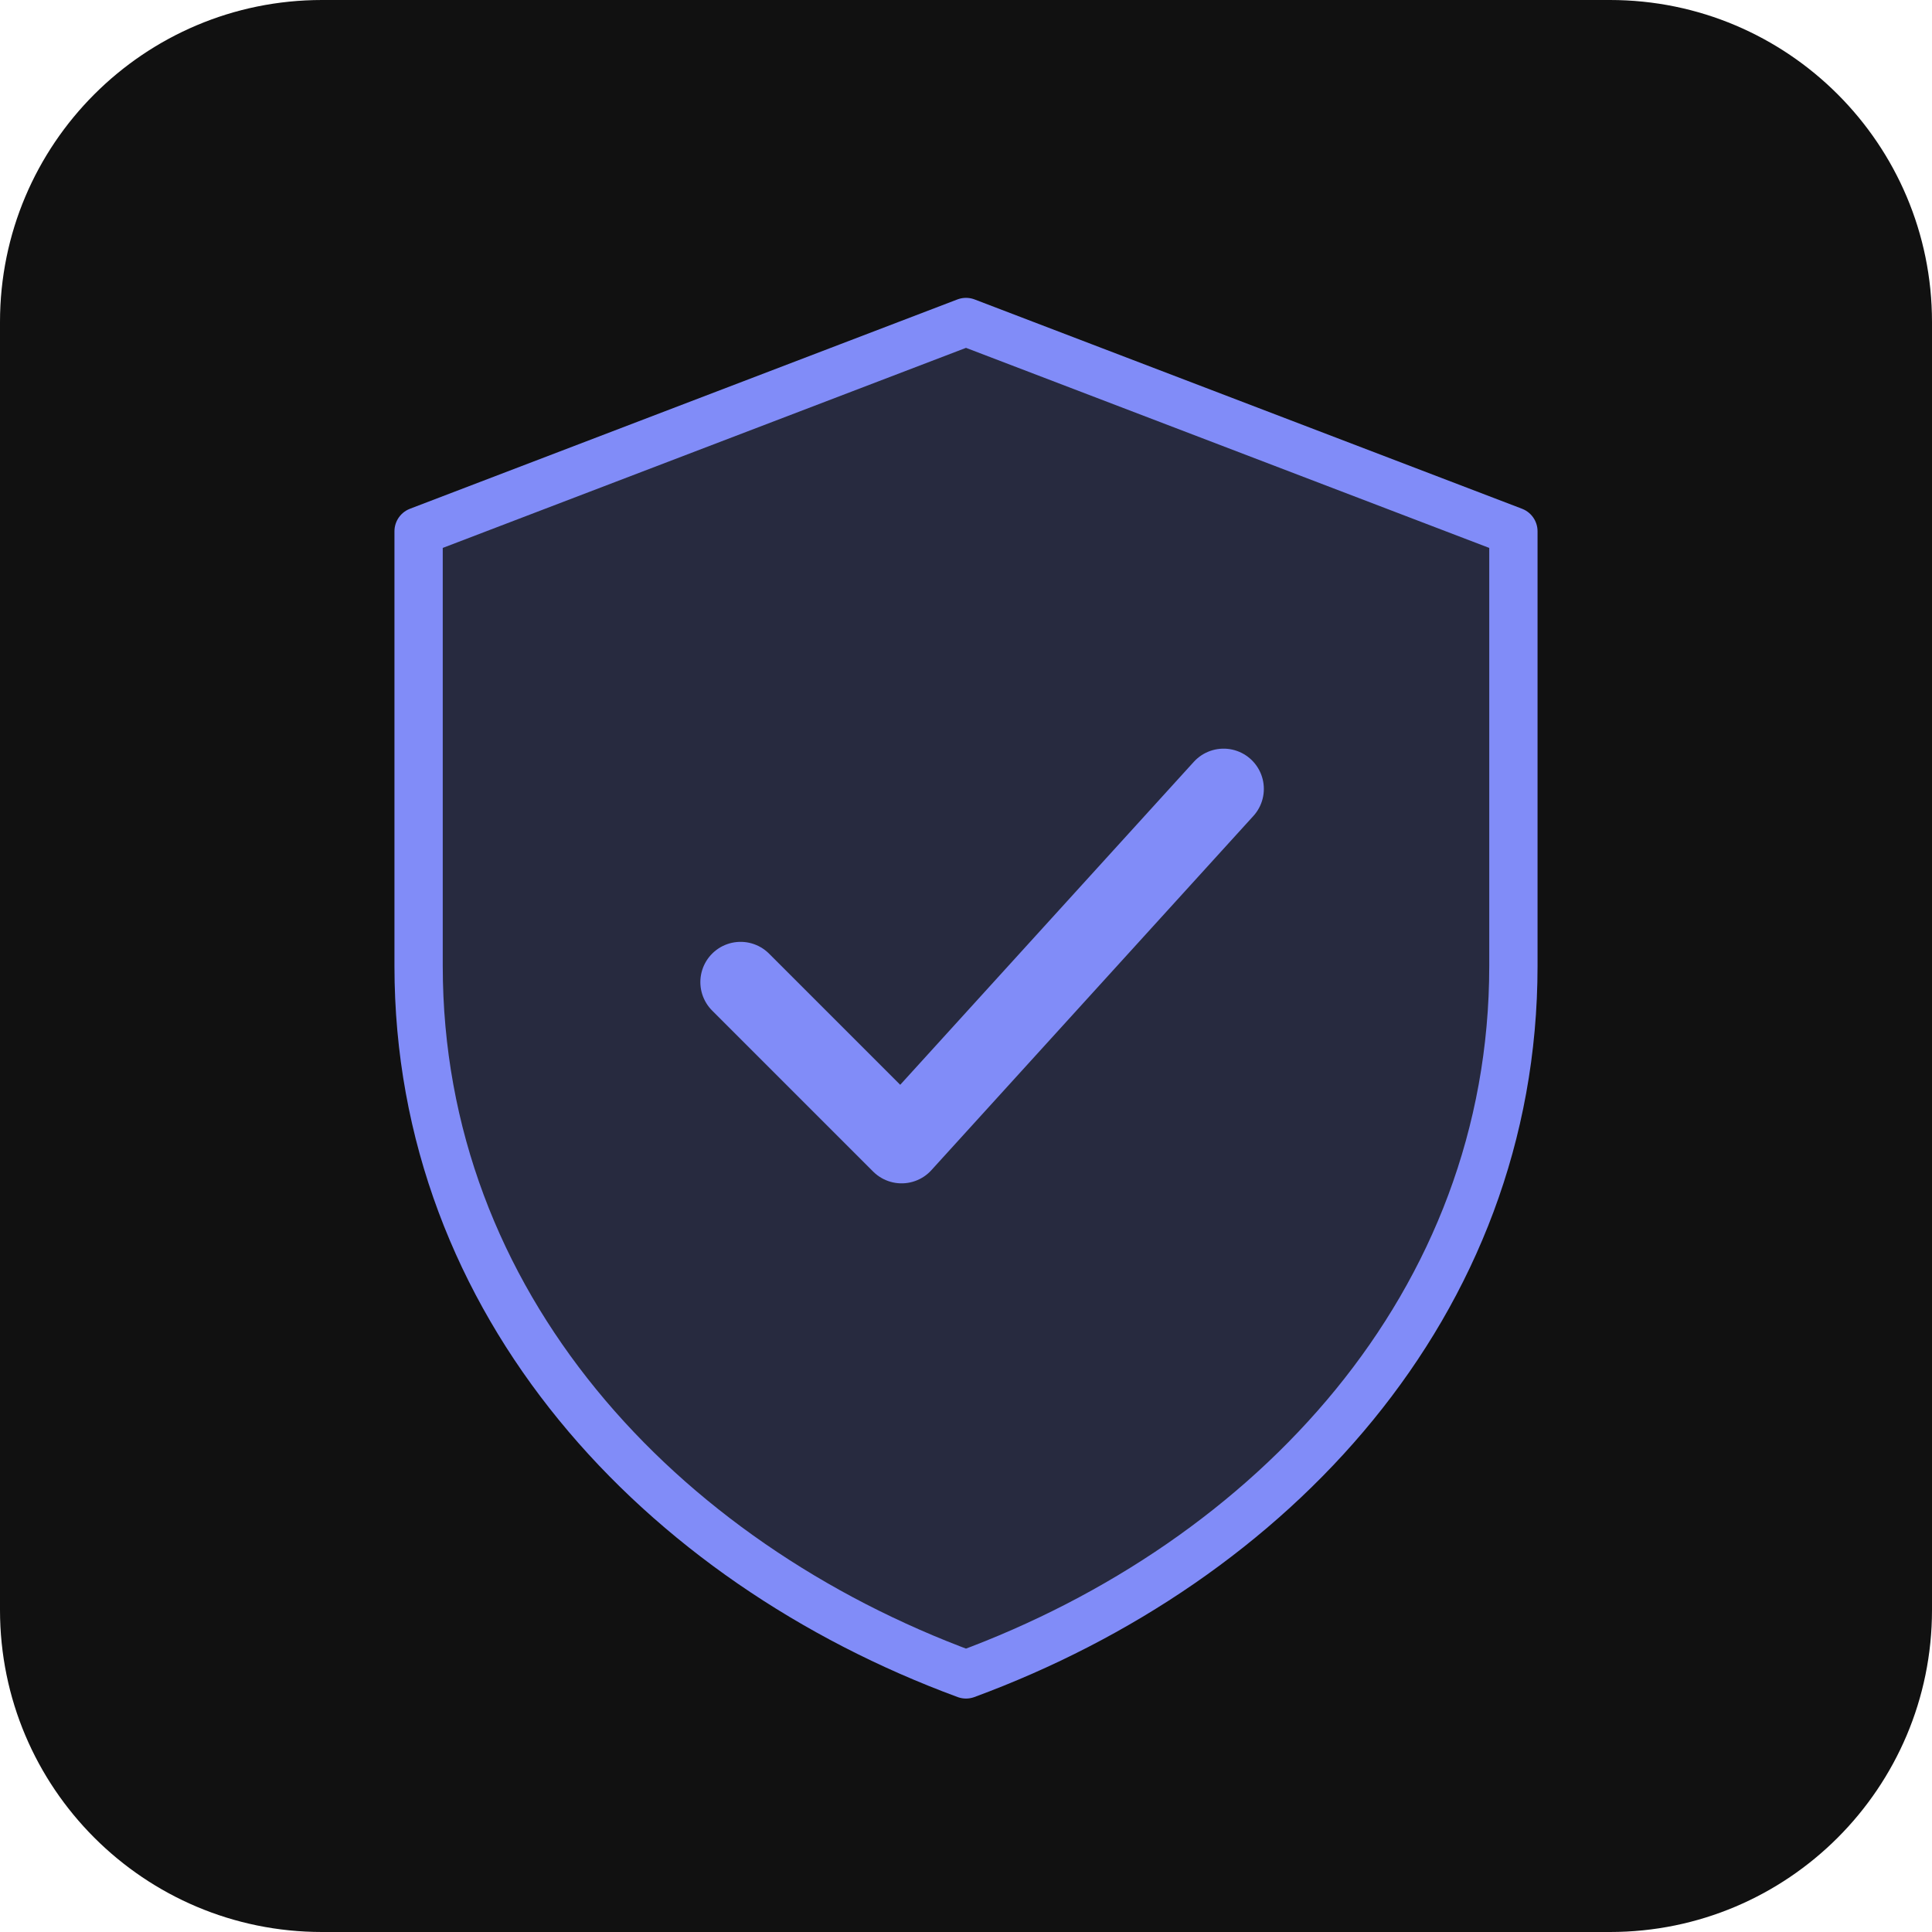
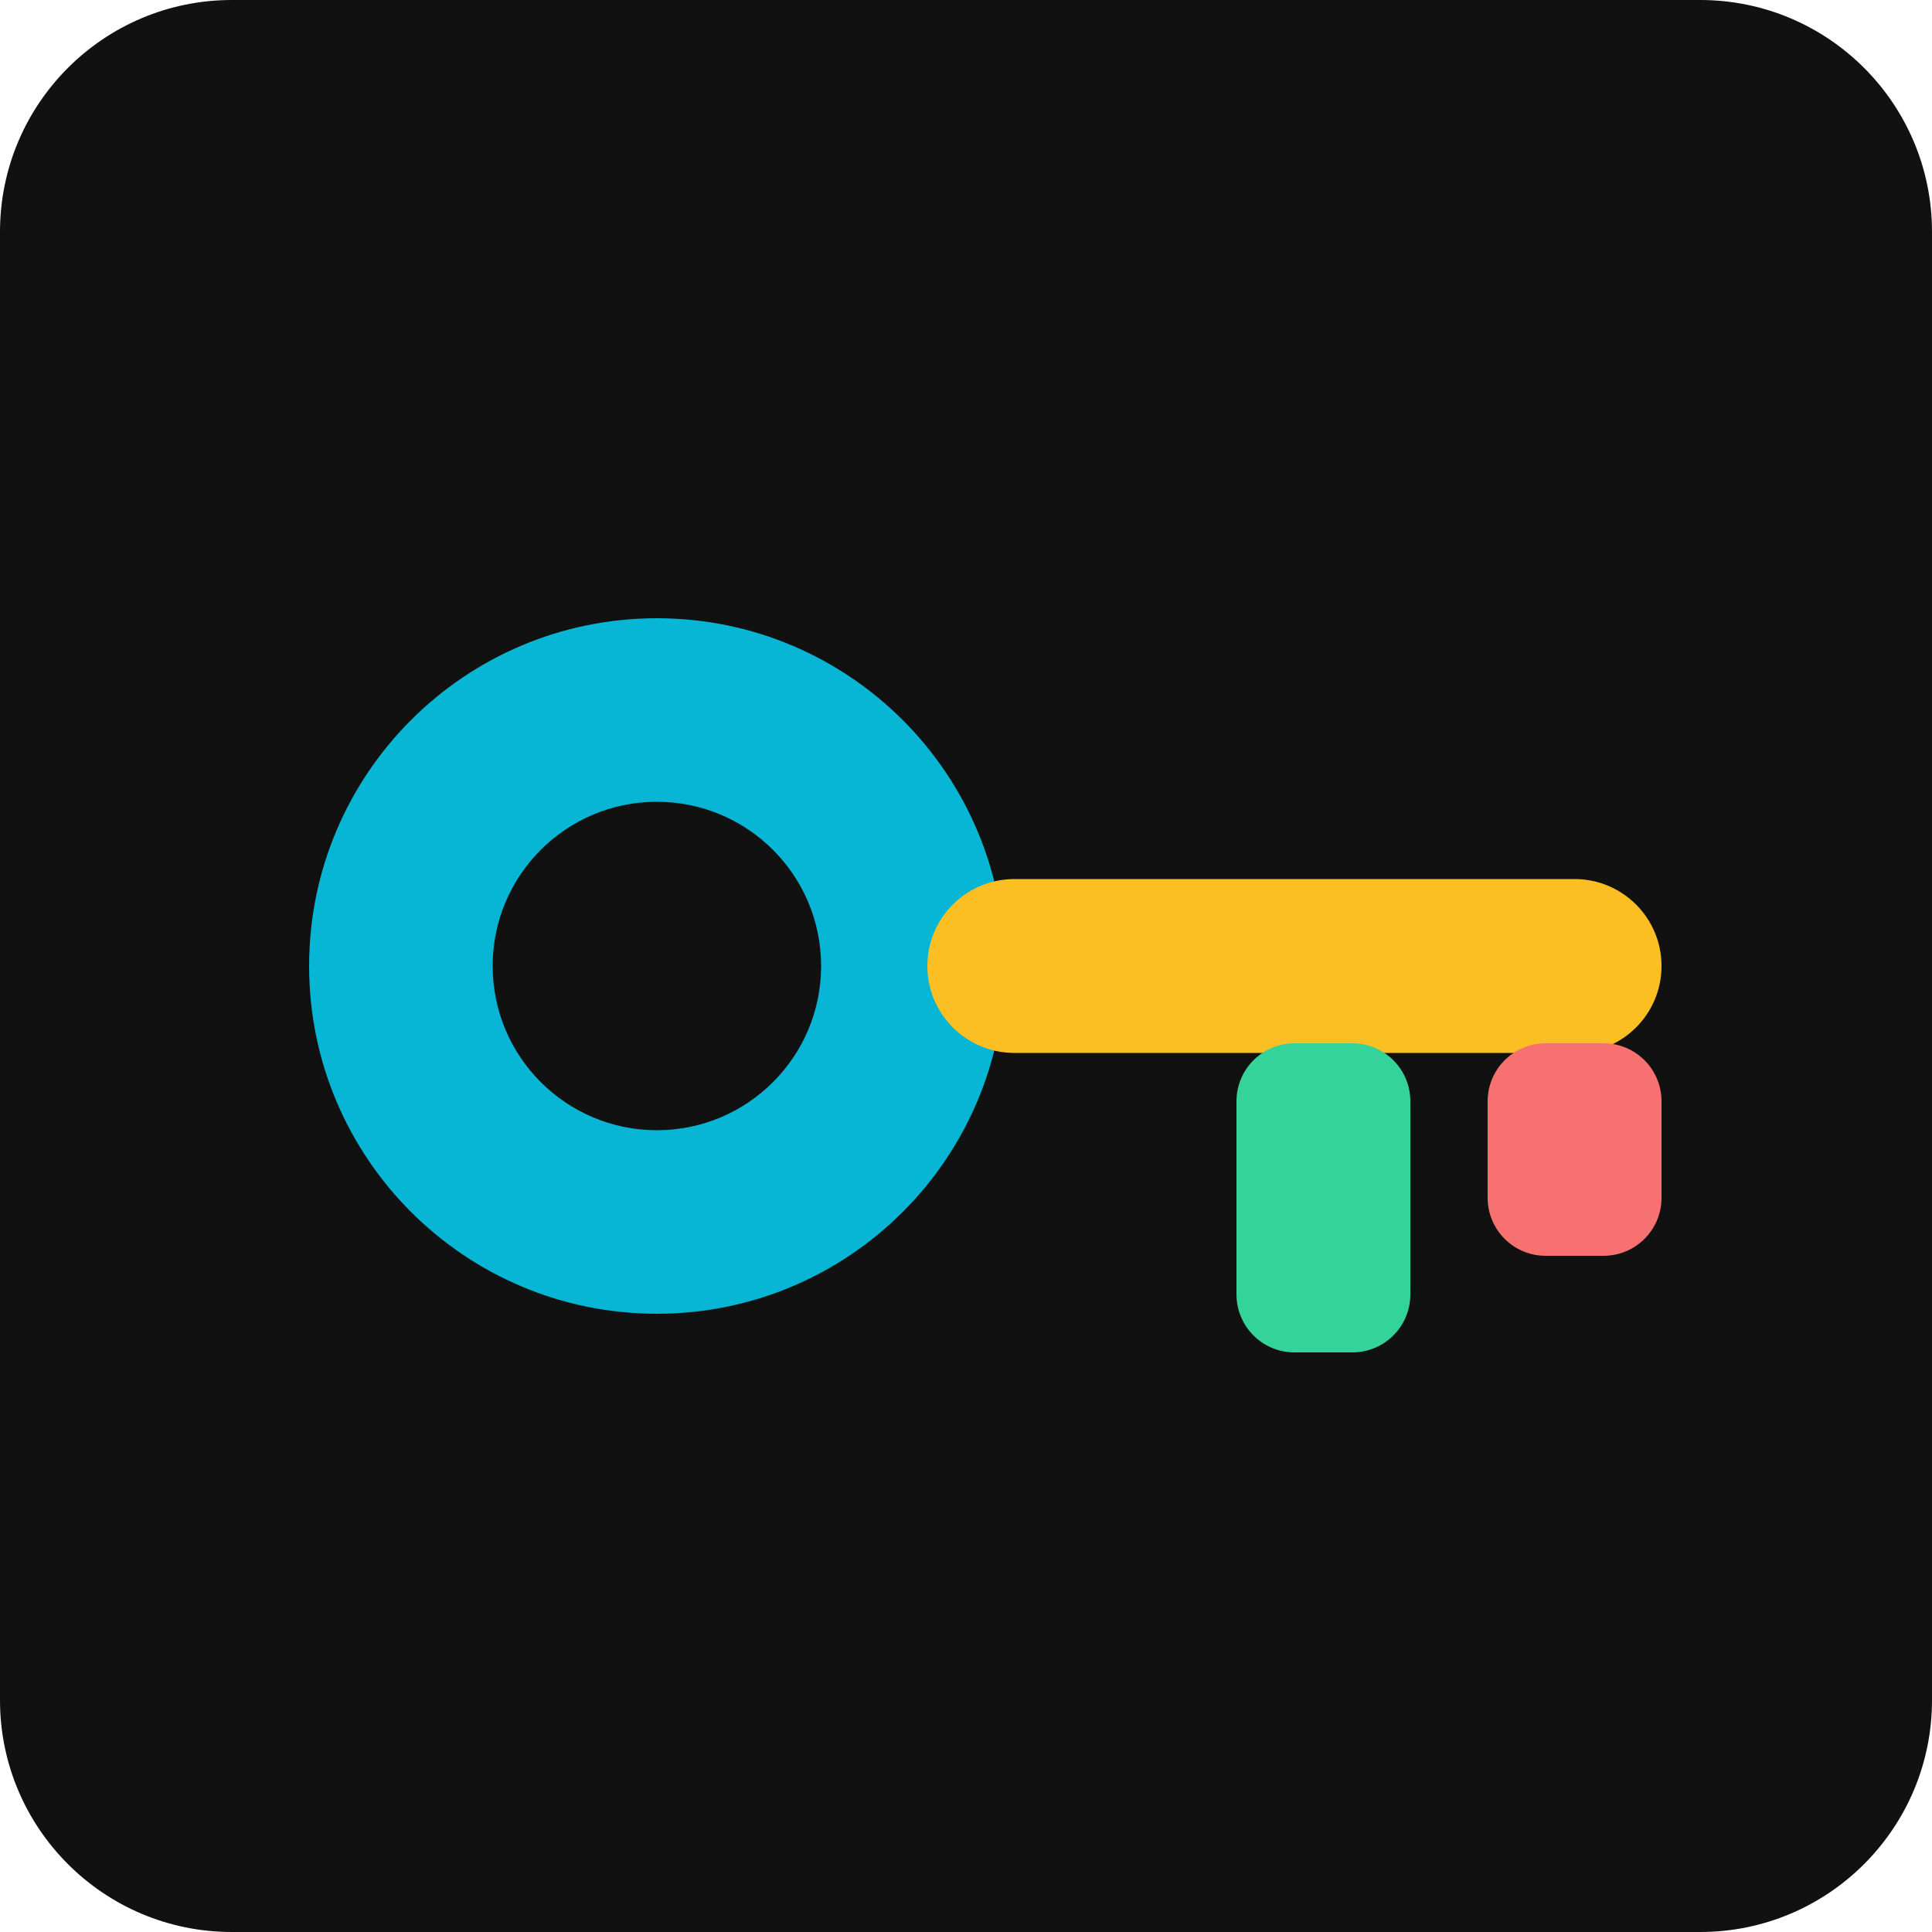
- <svg xmlns="http://www.w3.org/2000/svg" width="120" height="120" viewBox="0 0 120 120">
-   <rect width="120" height="120" rx="20" fill="#111" />
-   <path d="M60 20 L94 33 V60 C94 81 79 97 60 104 C41 97 26 81 26 60 V33 Z" fill="#818cf8" fill-opacity="0.2" stroke="#818cf8" stroke-width="3" stroke-linejoin="round" />
-   <path d="M46 61 L56 71 L76 49" fill="none" stroke="#818cf8" stroke-width="5" stroke-linecap="round" stroke-linejoin="round" />
+ <svg xmlns="http://www.w3.org/2000/svg" viewBox="0 0 100 100">
+   <rect width="100" height="100" rx="12" fill="#111111" />
+   <circle cx="34" cy="50" r="18" fill="#06b6d4" />
+   <circle cx="34" cy="50" r="8.5" fill="#111111" />
+   <rect x="48" y="45.5" width="38" height="9" rx="4.5" fill="#fbbf24" />
+   <rect x="64" y="54" width="9" height="16" rx="3" fill="#34d399" />
+   <rect x="77" y="54" width="9" height="11" rx="3" fill="#f87171" />
</svg>
